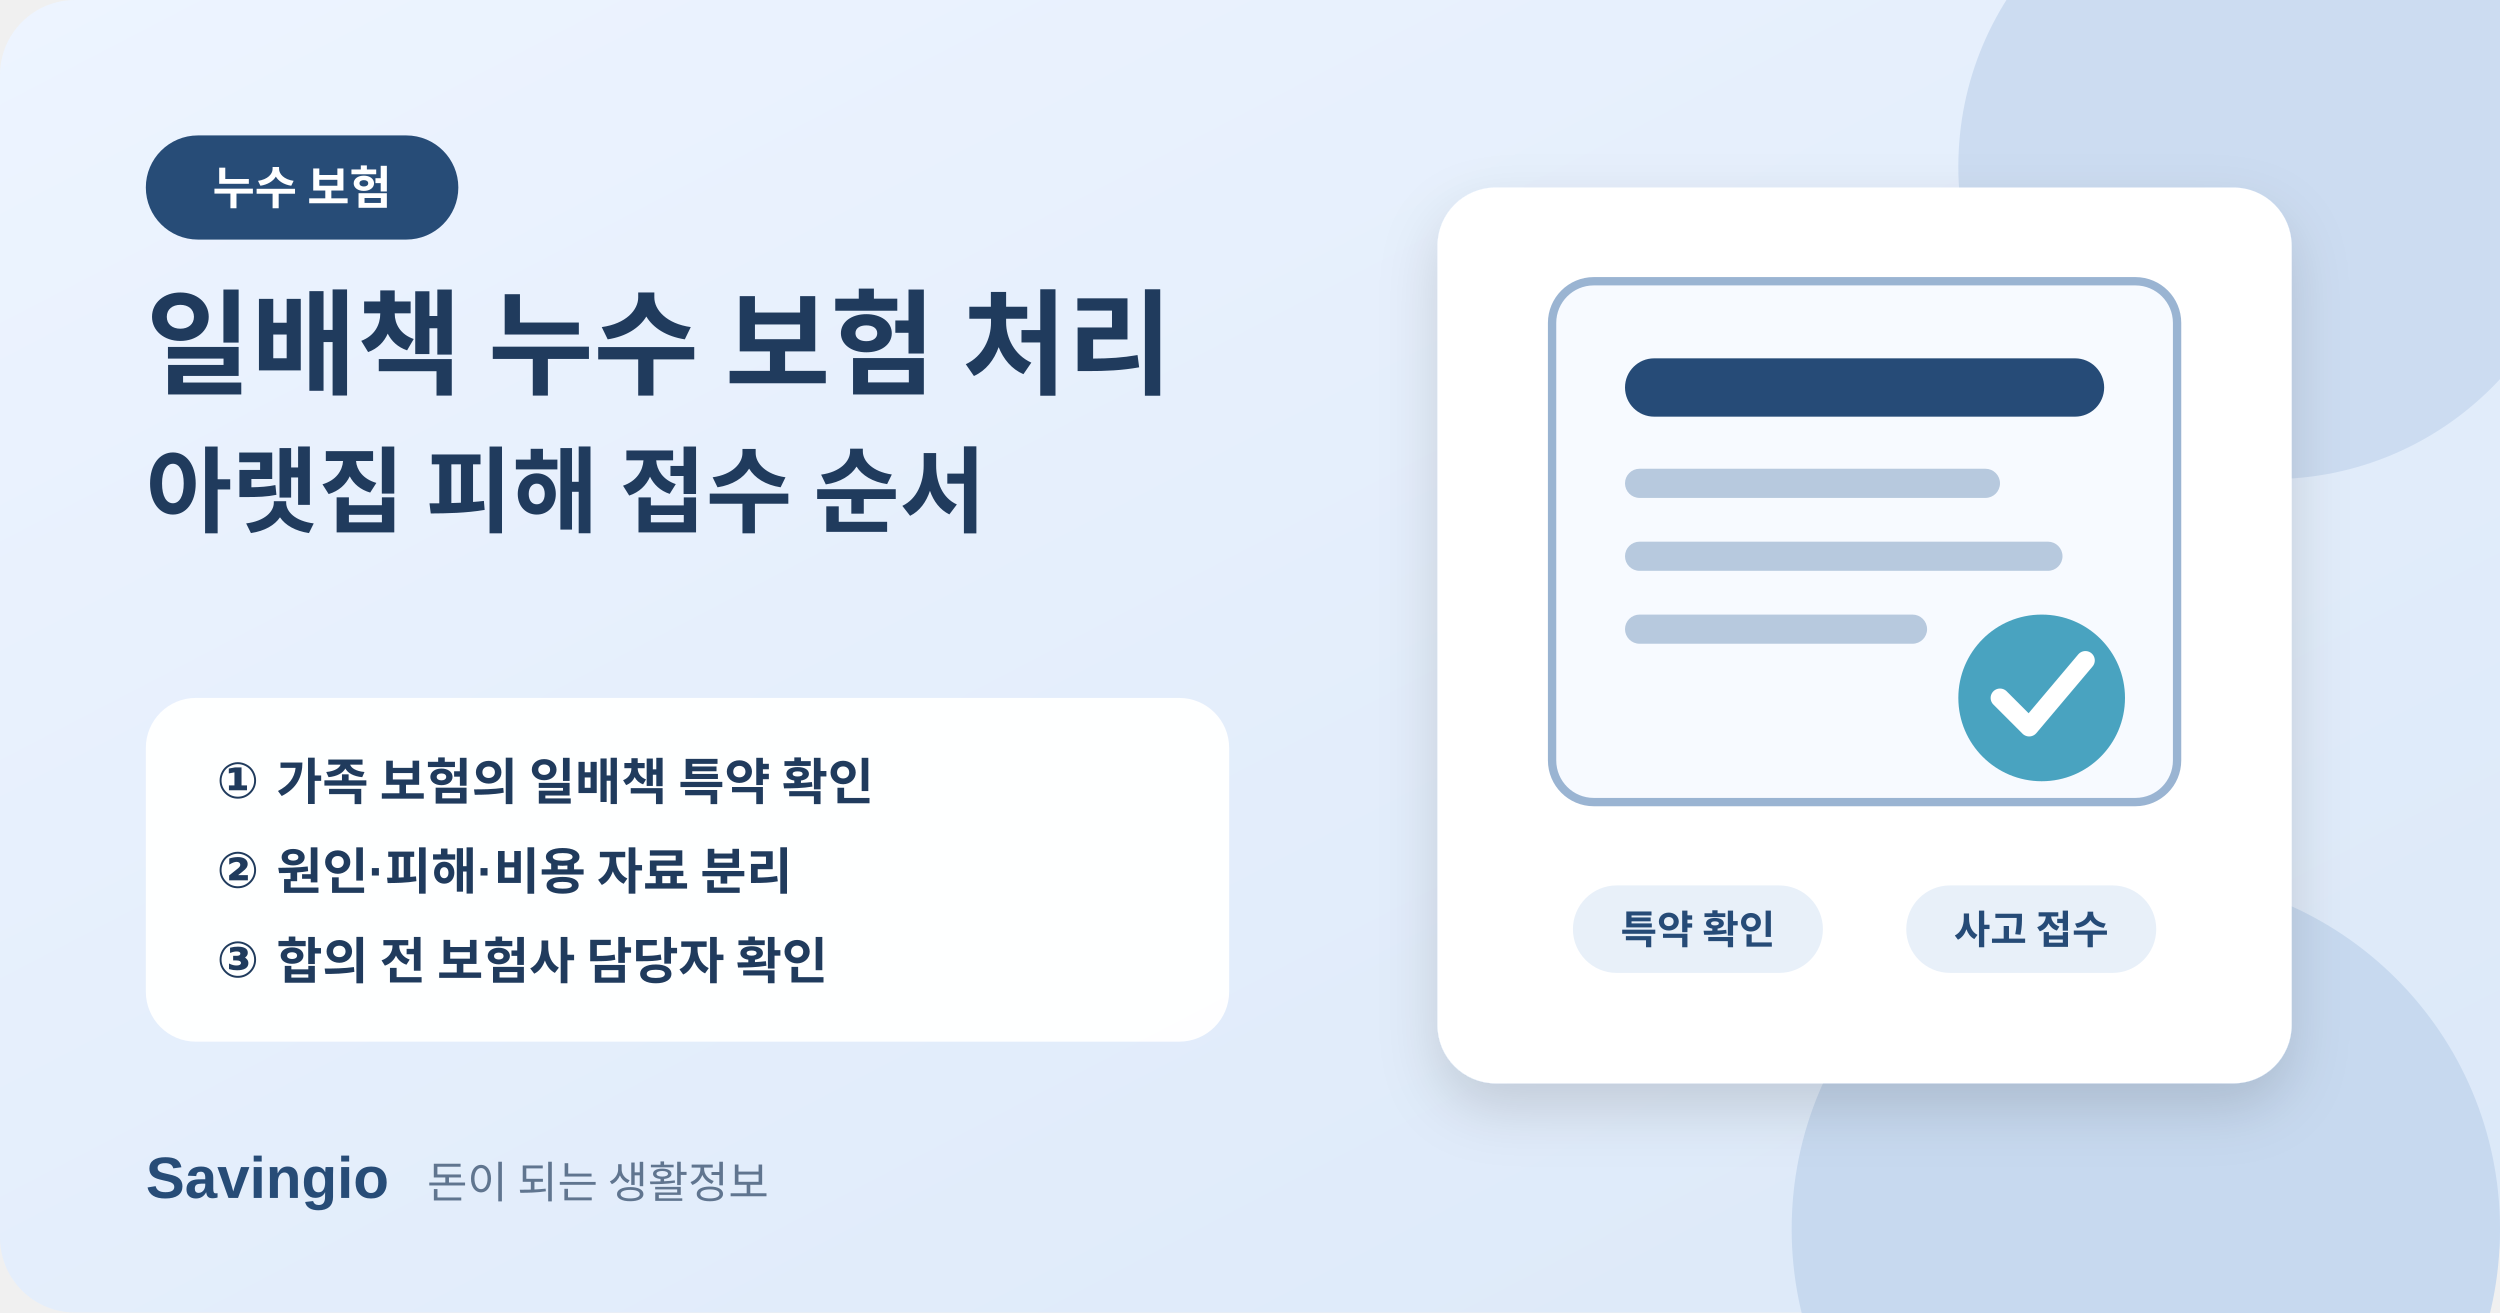
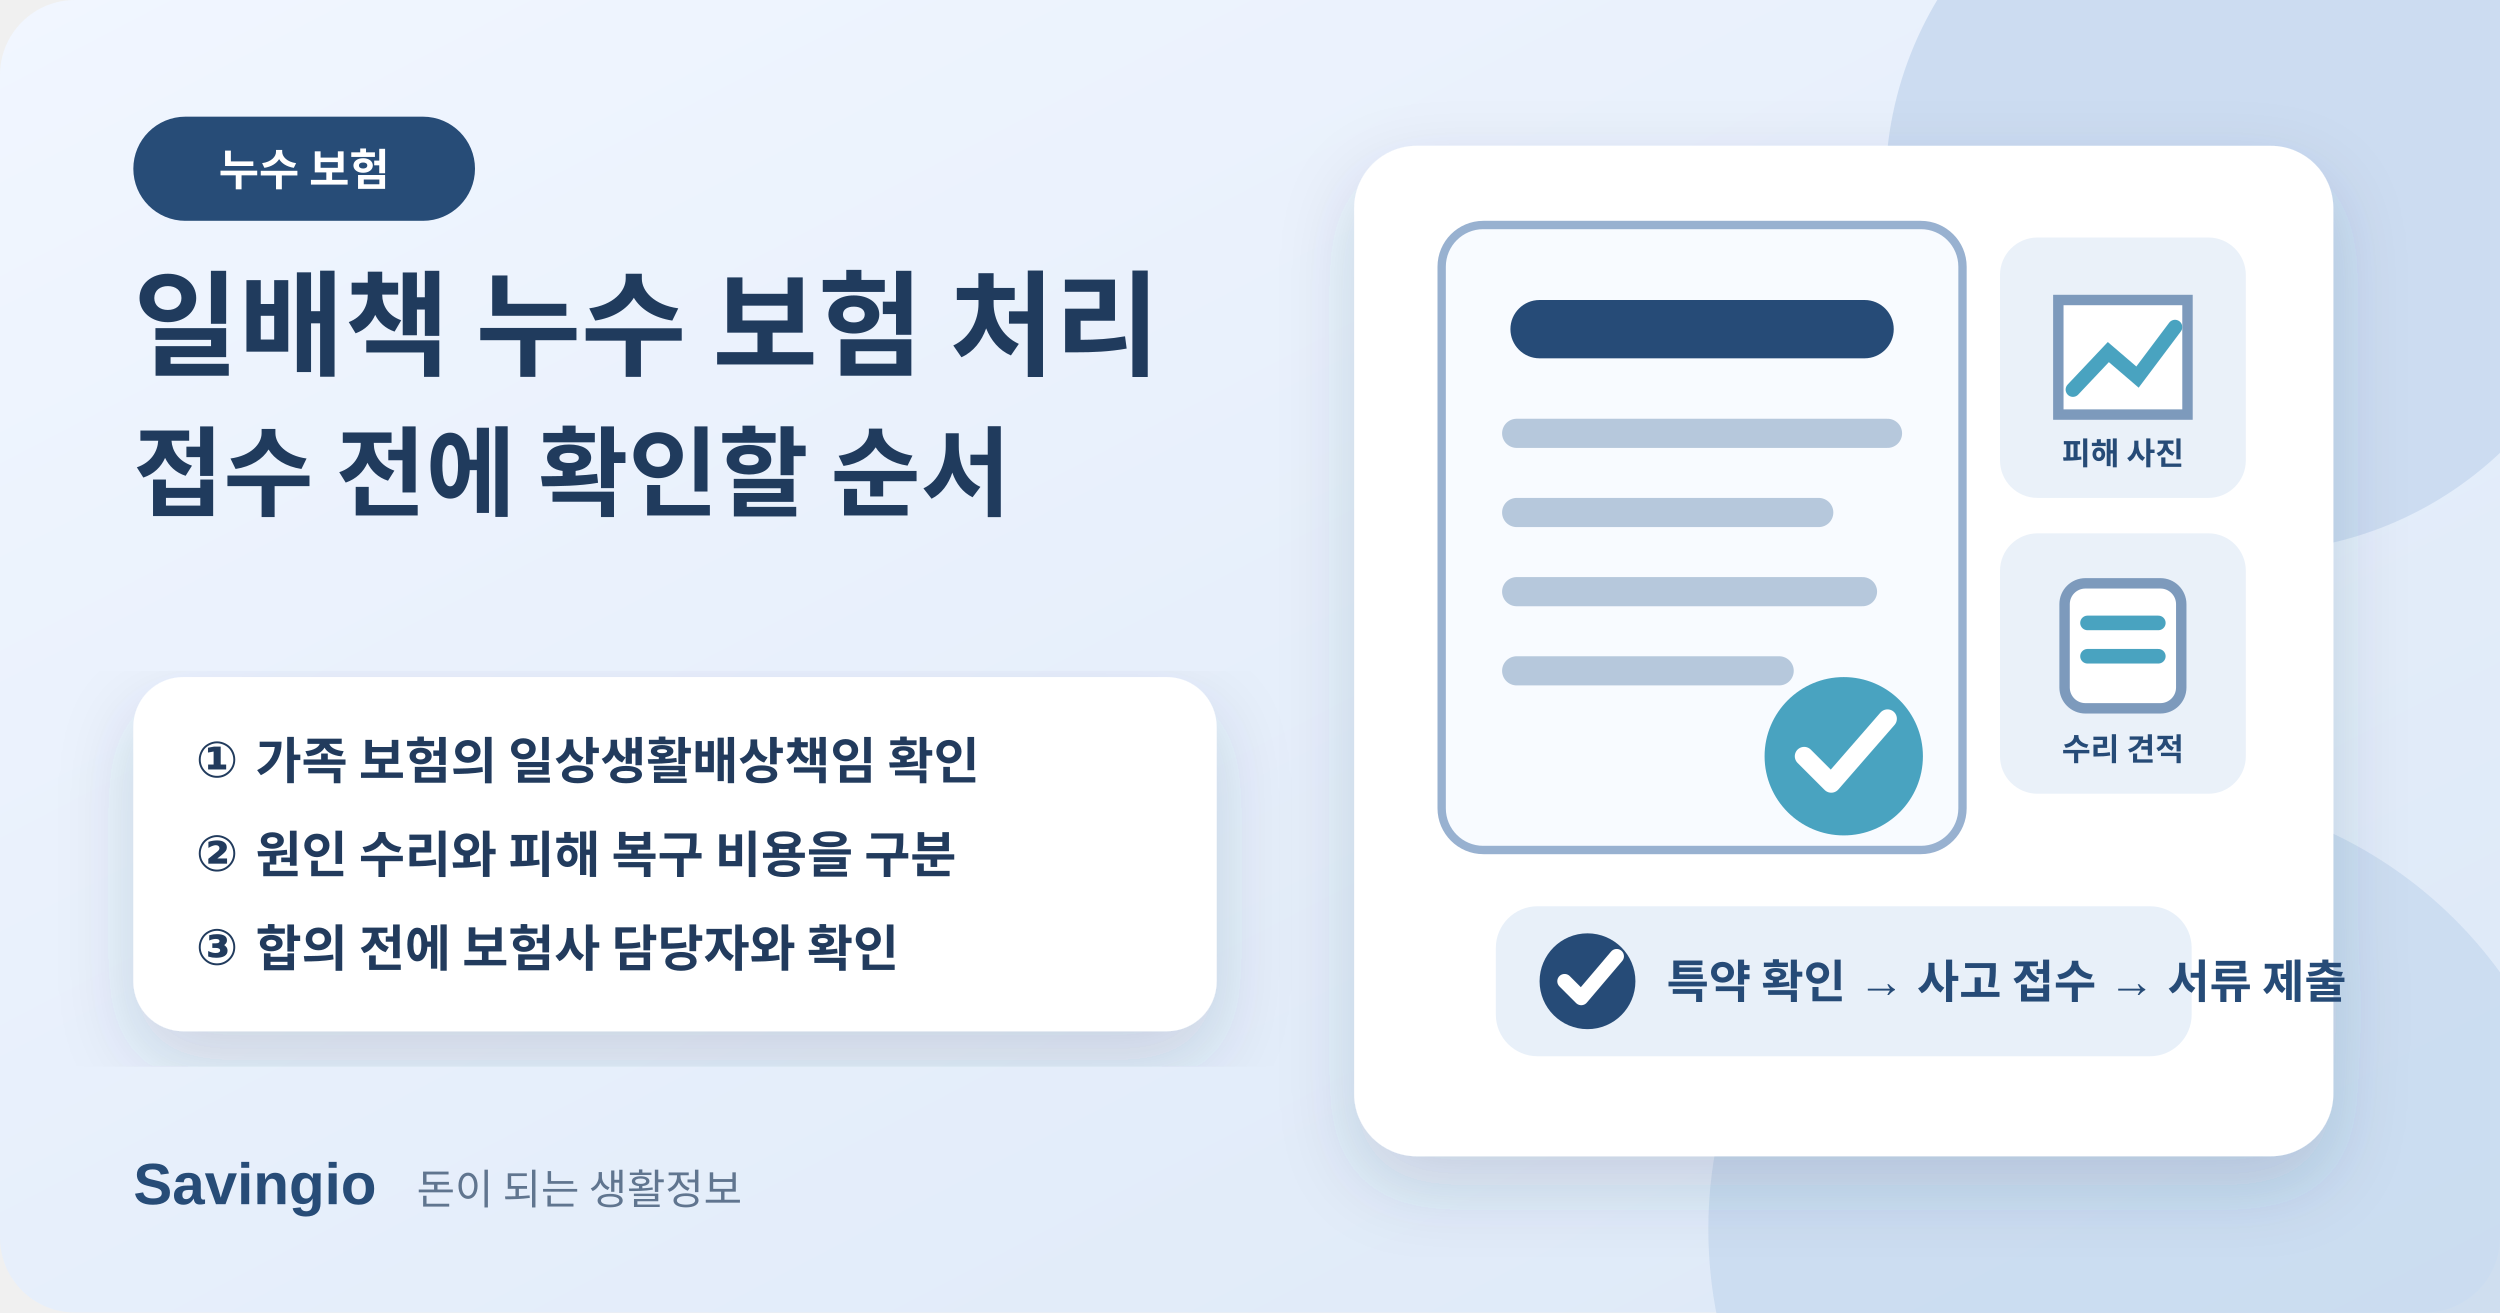
<svg xmlns="http://www.w3.org/2000/svg" width="1200" height="630" viewBox="0 0 1200 630" role="img" aria-labelledby="title desc">
  <defs>
    <linearGradient id="bg" x1="0" y1="0" x2="1" y2="1">
-       <stop stop-color="#edf4ff" />
-       <stop offset="1" stop-color="#dbe8f8" />
+       <stop stop-color="#f1f6ff" />
+       <stop offset="1" stop-color="#dce8f7" />
    </linearGradient>
-     <filter id="s">
-       <feDropShadow dx="0" dy="12" stdDeviation="14" flood-opacity=".14" />
+     <filter id="shadow">
+       <feDropShadow dx="0" dy="14" stdDeviation="18" flood-color="#203b5d" flood-opacity=".16" />
    </filter>
  </defs>
  <rect width="1200" height="630" rx="36" fill="url(#bg)" />
-   <circle cx="1090" cy="80" r="150" fill="#ccdcf1" />
-   <circle cx="1030" cy="590" r="170" fill="#c7d9ef" />
-   <g transform="translate(70 65)">
-     <rect width="150" height="50" rx="25" fill="#274c77" />
-     <text x="75" y="33" text-anchor="middle" font-family="Arial,sans-serif" font-weight="700" font-size="22" fill="white">누수 보험</text>
+   <circle cx="1080" cy="90" r="175" fill="#ccdcf1" />
+   <circle cx="1030" cy="590" r="210" fill="#c7d9ef" opacity=".8" />
+   <g transform="translate(64 56)">
+     <rect width="164" height="50" rx="25" fill="#274c77" />
+     <text x="82" y="33" text-anchor="middle" font-family="Arial,sans-serif" font-weight="700" font-size="21" fill="#fff">누수 보험</text>
  </g>
-   <text x="70" y="185" font-family="Arial,sans-serif" font-weight="800" font-size="55" fill="#203b5d">일배책 누수 보험 처리</text>
-   <text x="70" y="252" font-family="Arial,sans-serif" font-weight="800" font-size="45" fill="#203b5d">아랫집 피해 접수 순서</text>
-   <g filter="url(#s)" transform="translate(690 90)">
-     <rect width="410" height="430" rx="28" fill="white" />
-     <rect x="55" y="45" width="300" height="250" rx="20" fill="#f7faff" stroke="#9ab4d2" stroke-width="4" />
-     <rect x="90" y="82" width="230" height="28" rx="14" fill="#274c77" />
-     <rect x="90" y="135" width="180" height="14" rx="7" fill="#b7c9de" />
-     <rect x="90" y="170" width="210" height="14" rx="7" fill="#b7c9de" />
-     <rect x="90" y="205" width="145" height="14" rx="7" fill="#b7c9de" />
-     <circle cx="290" cy="245" r="40" fill="#4aa3c0" />
-     <path d="M270 245l14 14 27-32" fill="none" stroke="white" stroke-width="9" stroke-linecap="round" stroke-linejoin="round" />
-     <rect x="65" y="335" width="120" height="42" rx="21" fill="#e8f0f9" />
-     <text x="125" y="363" text-anchor="middle" font-family="Arial,sans-serif" font-size="19" font-weight="700" fill="#274c77">특약 확인</text>
-     <rect x="225" y="335" width="120" height="42" rx="21" fill="#e8f0f9" />
-     <text x="285" y="363" text-anchor="middle" font-family="Arial,sans-serif" font-size="19" font-weight="700" fill="#274c77">사고 접수</text>
+   <text x="64" y="176" font-family="Arial,sans-serif" font-weight="800" font-size="55" fill="#203b5d">일배책 누수 보험 처리</text>
+   <text x="64" y="244" font-family="Arial,sans-serif" font-weight="800" font-size="47" fill="#203b5d">접수 전에 확인할 순서</text>
+   <g transform="translate(650 70)" filter="url(#shadow)">
+     <rect width="470" height="485" rx="30" fill="#fff" />
+     <rect x="42" y="38" width="250" height="300" rx="20" fill="#f8fbff" stroke="#98b1d0" stroke-width="4" />
+     <rect x="75" y="74" width="184" height="28" rx="14" fill="#274c77" />
+     <path d="M78 138h178M78 176h145M78 214h166M78 252h126" stroke="#b6c8dc" stroke-width="14" stroke-linecap="round" />
+     <circle cx="235" cy="293" r="38" fill="#4aa3c0" />
+     <path d="M216 293l13 13 27-31" fill="none" stroke="#fff" stroke-width="9" stroke-linecap="round" stroke-linejoin="round" />
+     <g transform="translate(310 44)">
+       <rect width="118" height="125" rx="18" fill="#eaf1f9" />
+       <path d="M28 30h62v55H28z" fill="#fff" stroke="#7d9abc" stroke-width="5" />
+       <path d="M35 73l17-18 14 12 18-24" fill="none" stroke="#4aa3c0" stroke-width="7" stroke-linecap="round" />
+       <text x="59" y="109" text-anchor="middle" font-family="Arial,sans-serif" font-size="15" font-weight="700" fill="#274c77">피해 사진</text>
+     </g>
+     <g transform="translate(310 186)">
+       <rect width="118" height="125" rx="18" fill="#eaf1f9" />
+       <rect x="31" y="24" width="56" height="60" rx="10" fill="#fff" stroke="#7d9abc" stroke-width="5" />
+       <path d="M42 43h34M42 59h34" stroke="#4aa3c0" stroke-width="7" stroke-linecap="round" />
+       <text x="59" y="109" text-anchor="middle" font-family="Arial,sans-serif" font-size="15" font-weight="700" fill="#274c77">수리 견적</text>
+     </g>
+     <g transform="translate(68 365)">
+       <rect width="334" height="72" rx="20" fill="#e8f0f9" />
+       <circle cx="44" cy="36" r="23" fill="#274c77" />
+       <path d="M33 36l8 8 17-20" fill="none" stroke="#fff" stroke-width="7" stroke-linecap="round" stroke-linejoin="round" />
+       <text x="82" y="44" font-family="Arial,sans-serif" font-size="22" font-weight="700" fill="#274c77">특약 확인 → 사고 접수 → 서류 제출</text>
+     </g>
  </g>
-   <g transform="translate(70 335)">
-     <rect width="520" height="165" rx="24" fill="white" opacity=".97" />
-     <text x="34" y="48" font-family="Arial,sans-serif" font-size="24" font-weight="700" fill="#203b5d">① 가족 보험의 일배책 특약 확인</text>
-     <text x="34" y="91" font-family="Arial,sans-serif" font-size="24" font-weight="700" fill="#203b5d">② 원인·피해·비용 자료 분리</text>
-     <text x="34" y="134" font-family="Arial,sans-serif" font-size="24" font-weight="700" fill="#203b5d">③ 합의 전 보험사 담당자 확인</text>
+   <g transform="translate(64 325)" filter="url(#shadow)">
+     <rect width="520" height="170" rx="24" fill="#fff" />
+     <text x="30" y="48" font-family="Arial,sans-serif" font-size="24" font-weight="700" fill="#203b5d">① 가족 보험의 일상생활배상책임 확인</text>
+     <text x="30" y="93" font-family="Arial,sans-serif" font-size="24" font-weight="700" fill="#203b5d">② 원인 수리와 피해 복구 비용을 구분</text>
+     <text x="30" y="138" font-family="Arial,sans-serif" font-size="24" font-weight="700" fill="#203b5d">③ 합의 전에 보험사 담당자와 확인</text>
  </g>
-   <text x="70" y="575" font-family="Arial,sans-serif" font-size="28" font-weight="800" fill="#274c77">Savingio</text>
-   <text x="205" y="575" font-family="Arial,sans-serif" font-size="21" fill="#60758f">돈이 되는 생활정보</text>
+   <text x="64" y="578" font-family="Arial,sans-serif" font-size="28" font-weight="800" fill="#274c77">Savingio</text>
+   <text x="200" y="578" font-family="Arial,sans-serif" font-size="20" fill="#60758f">돈이 되는 생활정보</text>
</svg>
